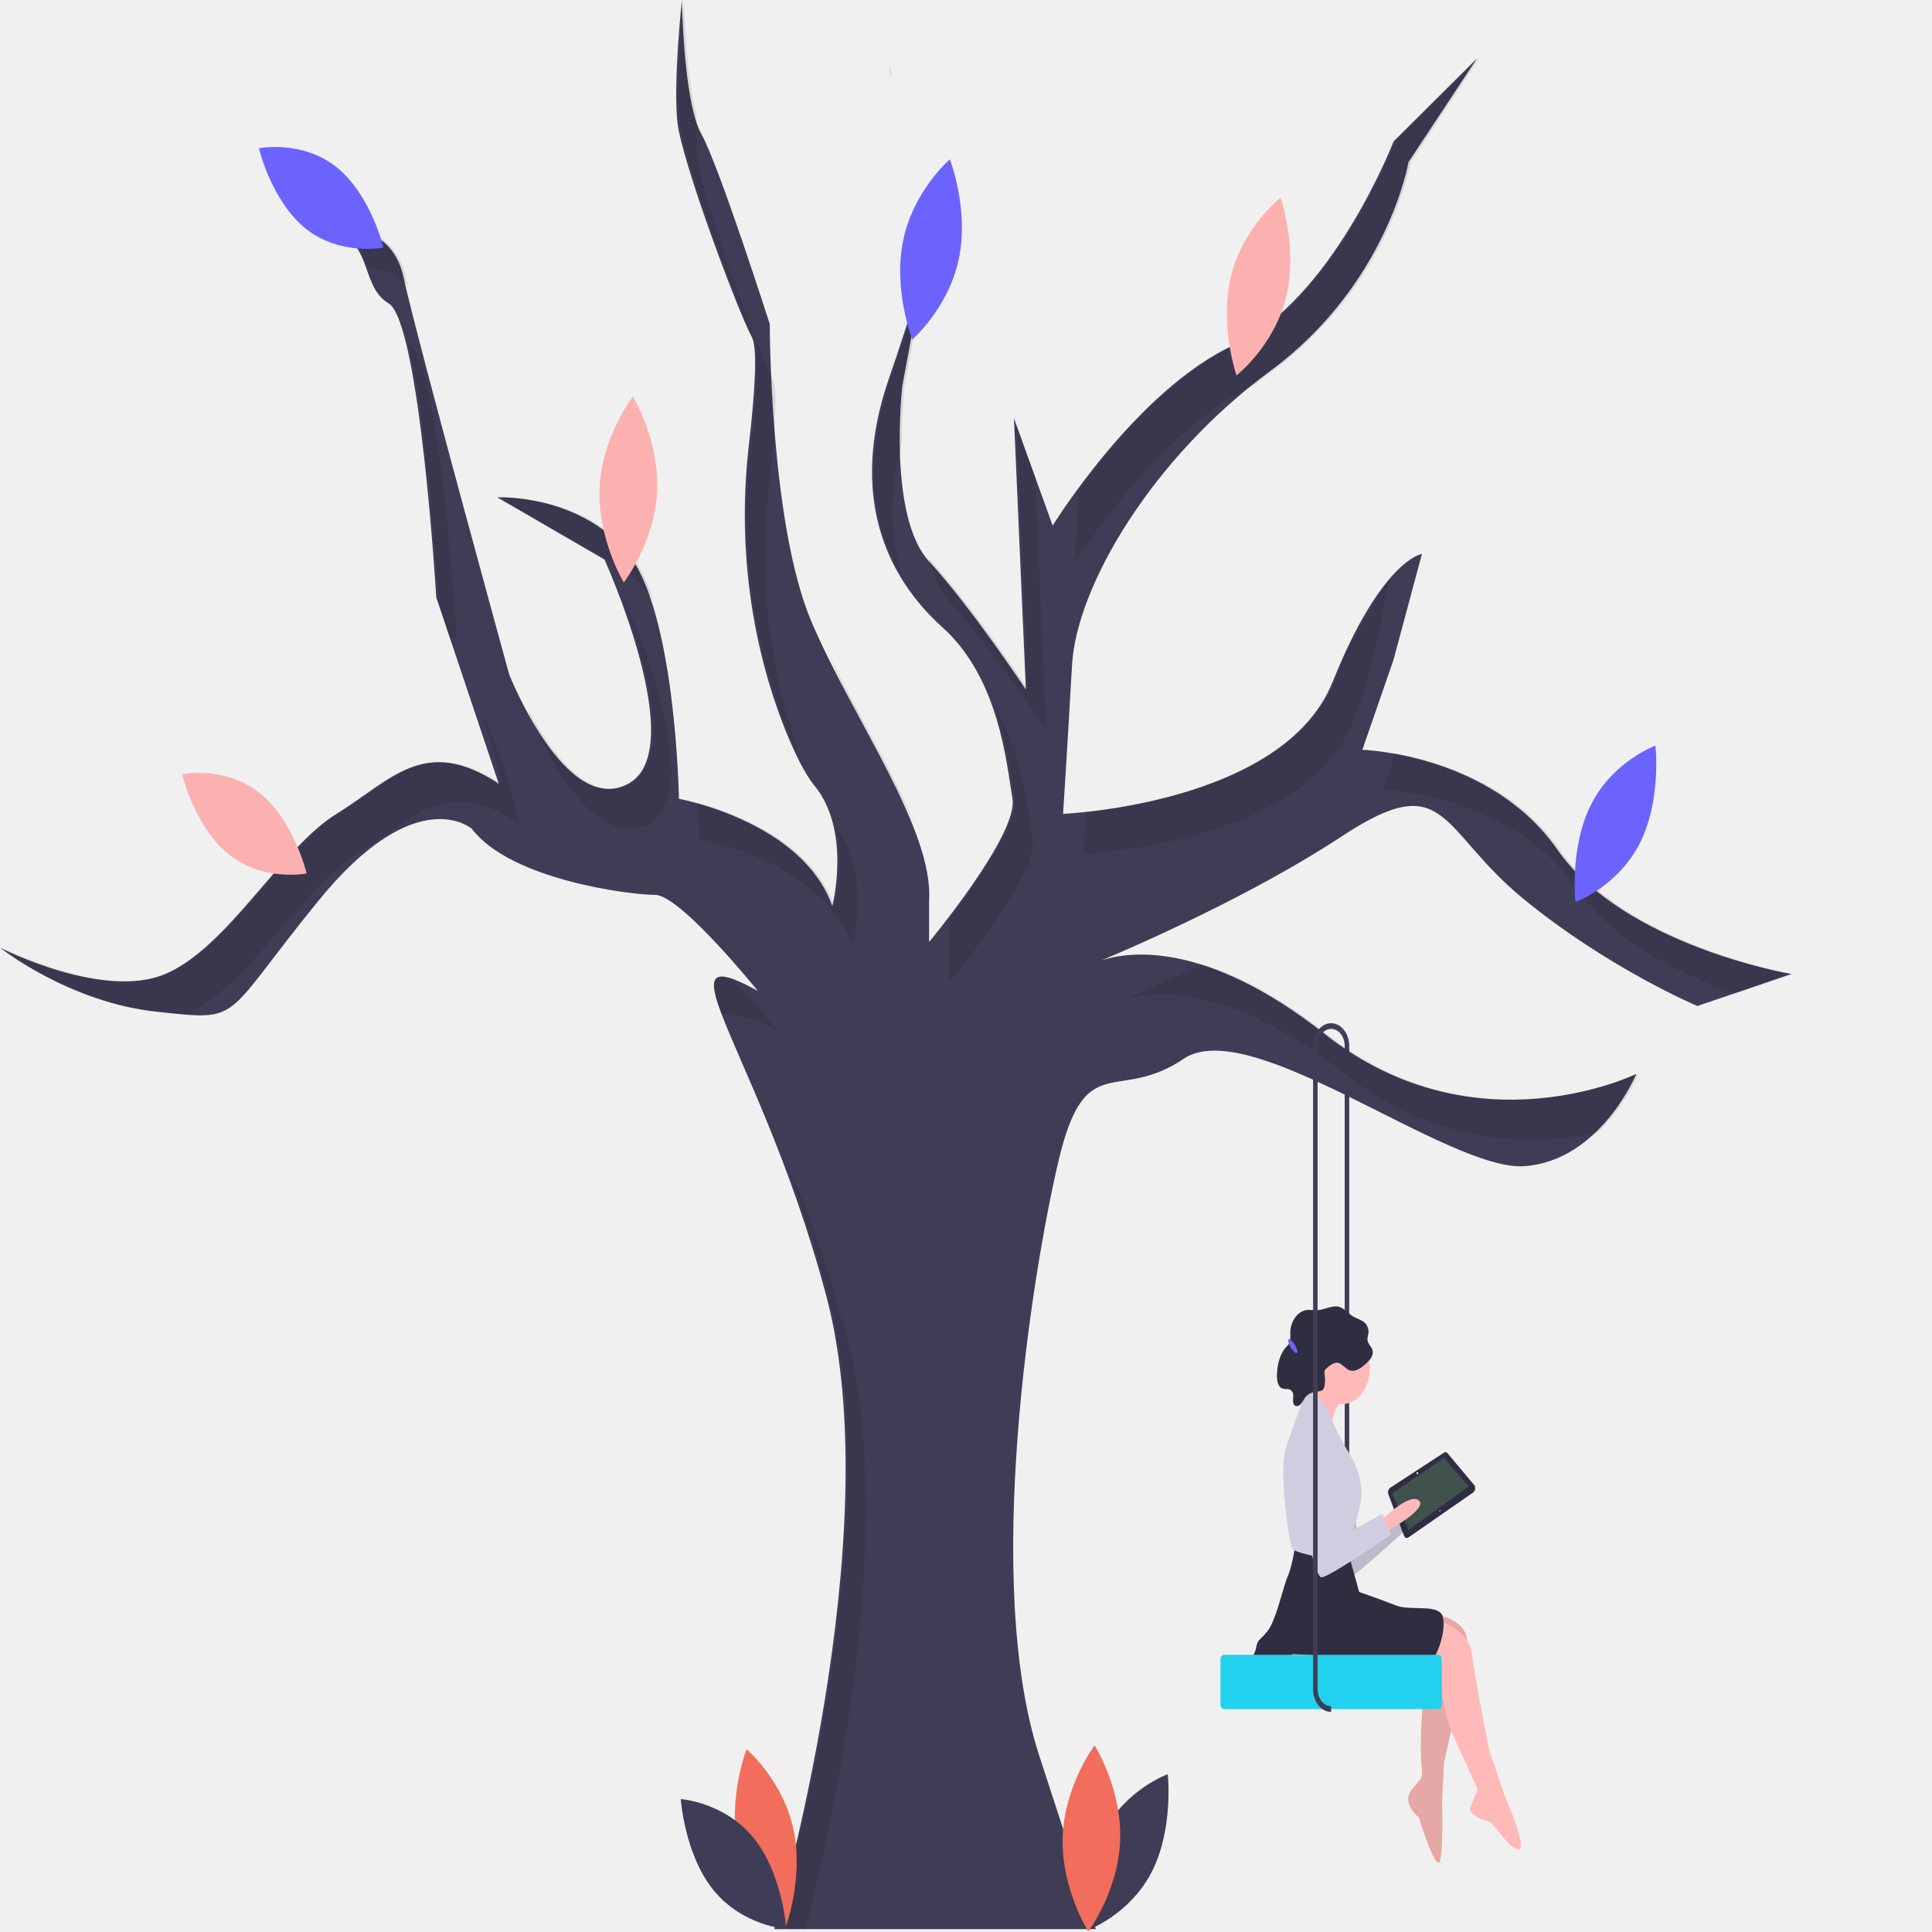
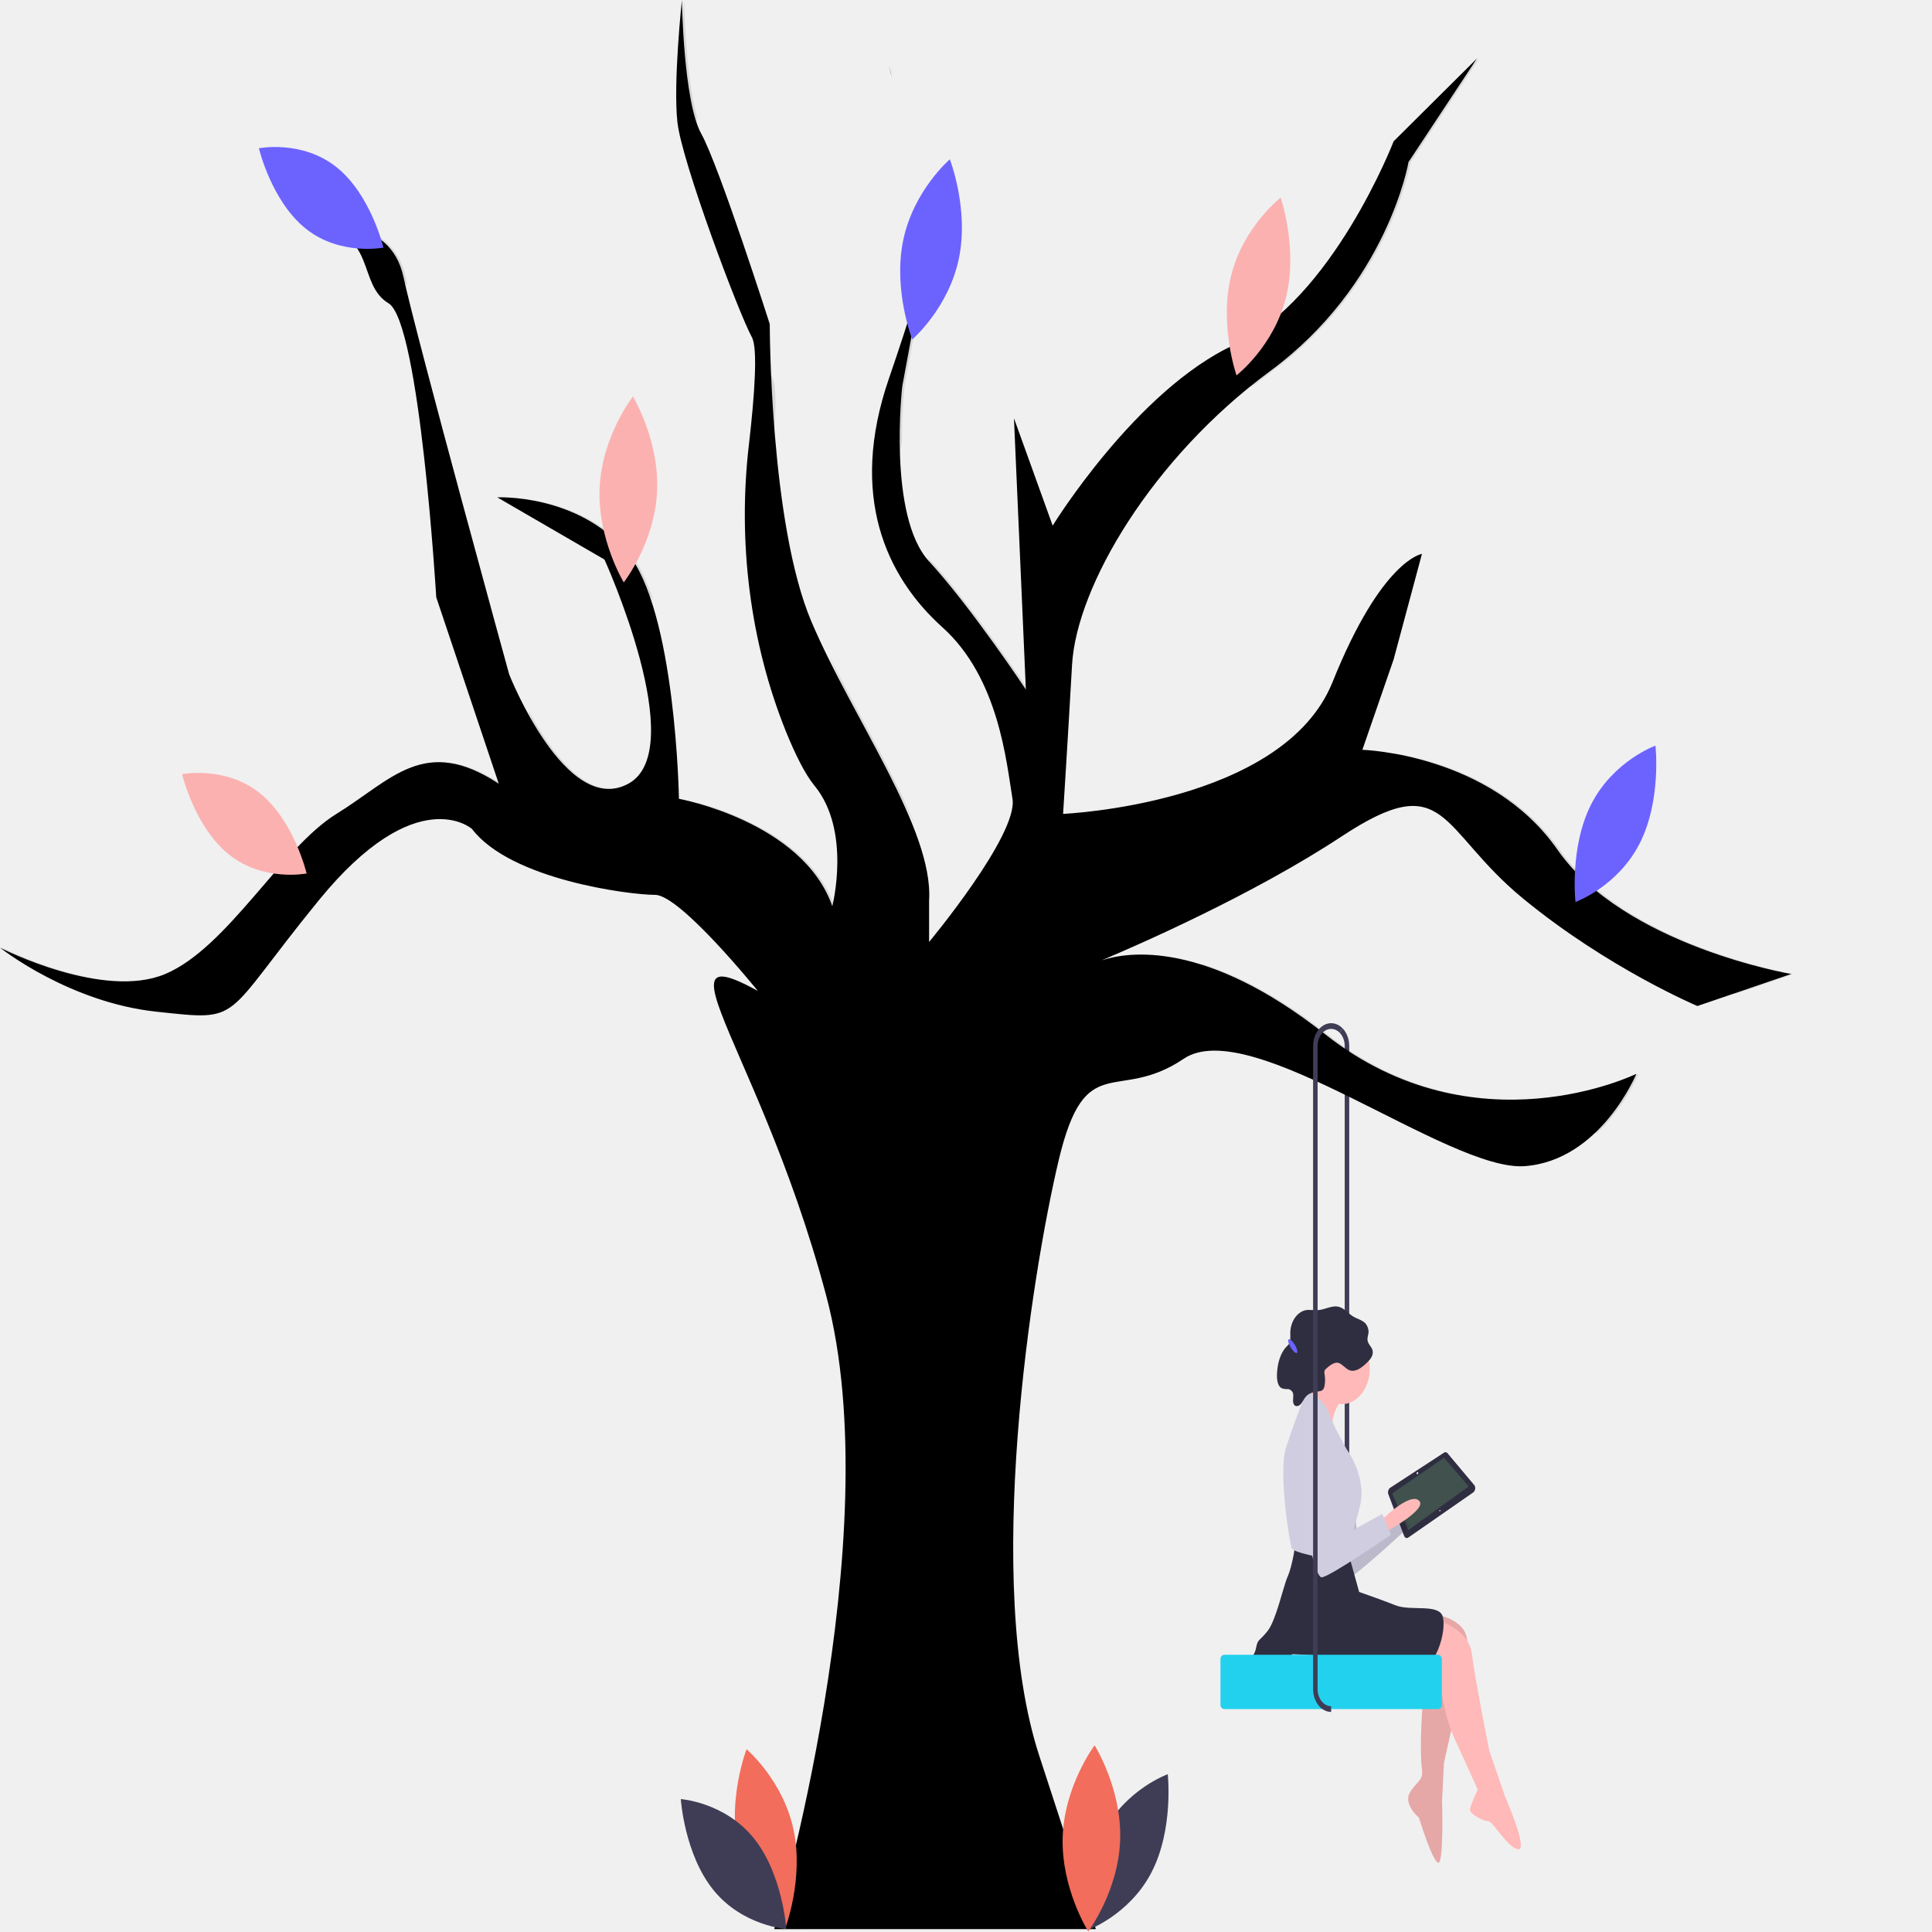
<svg xmlns="http://www.w3.org/2000/svg" width="475" height="475" viewBox="0 0 475 475" fill="none">
  <g clip-path="url(#clip0)">
    <path d="M331.72 410.953H330.609V257.178C330.61 256.551 330.5 255.933 330.287 255.367C330.074 254.801 329.764 254.303 329.38 253.908L330.082 252.818C330.594 253.345 331.007 254.009 331.291 254.763C331.574 255.518 331.721 256.343 331.72 257.178V410.953Z" fill="#3F3D56" />
    <path d="M218.574 16.326C218.862 17.156 219.076 18.023 219.213 18.912C218.902 17.556 218.658 16.635 218.574 16.326Z" fill="#3F3D56" />
    <path d="M228.426 59.284C228.426 59.284 228.426 60.254 227.599 63.753L228.426 59.284Z" fill="#3F3D56" />
-     <path d="M329.828 205.657C307.986 220.061 279.413 232.498 270.855 236.103C277.381 233.953 296.374 231.058 325.802 254.287C362.777 283.469 402.312 264.012 402.312 264.012C402.312 264.012 393.527 285.324 374.856 286.708C356.185 288.099 307.498 249.193 291.026 260.309C274.549 271.425 266.863 257.527 260.271 285.324C253.684 313.114 241.605 389.071 255.517 431.687L269.423 474.296H190.352C190.352 474.296 218.908 377.955 203.164 318.672C194.35 285.471 181.977 261.426 177.362 249.207C175.046 243.087 174.68 239.939 177.679 240.094C179.384 240.185 182.177 241.344 186.326 243.635C186.326 243.635 167.288 220.012 161.068 220.012C154.843 220.012 125.554 216.309 116.04 203.802C116.04 203.802 102.495 191.758 78.332 221.403C54.169 251.048 60.028 251.048 38.43 248.729C17.171 246.446 0.516 233.397 0 232.99C0.616 233.306 25.446 245.863 40.624 239.468C56.002 232.983 69.18 208.432 82.725 200.099C96.27 191.758 104.323 180.642 122.627 192.685L110.565 156.702L107.26 146.844L107.255 146.83C107.255 146.83 103.223 79.206 95.537 74.576C87.851 69.938 92.61 57.902 78.332 55.583C78.332 55.583 95.903 52.801 99.197 68.09C102.495 83.373 125.193 165.823 125.193 165.823C125.193 165.823 139.099 201.019 154.476 192.685C169.854 184.345 148.617 137.569 148.617 137.569L122.26 122.279C122.26 122.279 142.031 121.352 154.11 135.714C166.189 150.069 166.922 196.388 166.922 196.388C166.922 196.388 197.305 201.947 204.63 222.794C204.63 222.794 209.389 204.265 200.237 193.149C197.949 190.367 195.544 185.532 193.229 179.848C184.45 158.03 181.278 133.287 184.154 109.076C185.515 97.23 186.353 85.643 184.859 82.909C181.566 76.888 167.655 39.837 166.555 30.105C165.461 20.38 167.655 0.003 167.655 0.003C167.655 0.003 168.021 25.011 172.414 32.887C176.807 40.764 189.252 79.67 189.252 79.67C189.252 79.67 189.252 128.765 199.504 152.852C209.756 176.939 229.521 203.802 228.427 221.403V231.592C228.427 231.592 250.391 205.193 248.925 196.388C247.459 187.591 245.631 166.743 231.72 154.243C217.808 141.736 208.656 121.816 218.541 93.098C224.101 76.944 226.533 68.266 227.599 63.762L221.835 94.953C221.835 94.953 218.175 126.91 228.427 138.026C228.454 138.054 228.477 138.082 228.504 138.11C238.74 149.24 252.218 169.526 252.218 169.526L252.179 168.634L249.291 102.83L249.924 104.586L254.489 117.248L258.81 129.229C258.81 129.229 279.308 95.88 303.471 84.764C327.629 73.648 342.64 34.742 342.64 34.742L363.144 14.358L346.3 39.837C346.3 39.837 341.174 69.938 312.257 91.25C283.334 112.555 264.669 144.048 263.569 163.504C262.47 182.961 261.37 200.099 261.37 200.099C261.37 200.099 315.55 197.78 327.629 167.671C339.713 137.569 349.599 136.178 349.599 136.178L342.64 162.113L334.954 184.345C334.954 184.345 366.437 185.272 382.909 208.896C399.386 232.519 440.382 239.468 440.382 239.468L417.324 247.338C417.324 247.338 395.354 238.077 374.489 220.939C353.625 203.802 355.819 188.519 329.828 205.657Z" fill="#3F3D56" />
+     <path d="M329.828 205.657C307.986 220.061 279.413 232.498 270.855 236.103C277.381 233.953 296.374 231.058 325.802 254.287C362.777 283.469 402.312 264.012 402.312 264.012C402.312 264.012 393.527 285.324 374.856 286.708C356.185 288.099 307.498 249.193 291.026 260.309C274.549 271.425 266.863 257.527 260.271 285.324C253.684 313.114 241.605 389.071 255.517 431.687L269.423 474.296H190.352C190.352 474.296 218.908 377.955 203.164 318.672C194.35 285.471 181.977 261.426 177.362 249.207C175.046 243.087 174.68 239.939 177.679 240.094C179.384 240.185 182.177 241.344 186.326 243.635C186.326 243.635 167.288 220.012 161.068 220.012C154.843 220.012 125.554 216.309 116.04 203.802C116.04 203.802 102.495 191.758 78.332 221.403C54.169 251.048 60.028 251.048 38.43 248.729C17.171 246.446 0.516 233.397 0 232.99C0.616 233.306 25.446 245.863 40.624 239.468C56.002 232.983 69.18 208.432 82.725 200.099C96.27 191.758 104.323 180.642 122.627 192.685L110.565 156.702L107.26 146.844L107.255 146.83C107.255 146.83 103.223 79.206 95.537 74.576C87.851 69.938 92.61 57.902 78.332 55.583C78.332 55.583 95.903 52.801 99.197 68.09C102.495 83.373 125.193 165.823 125.193 165.823C125.193 165.823 139.099 201.019 154.476 192.685C169.854 184.345 148.617 137.569 148.617 137.569L122.26 122.279C122.26 122.279 142.031 121.352 154.11 135.714C166.189 150.069 166.922 196.388 166.922 196.388C166.922 196.388 197.305 201.947 204.63 222.794C204.63 222.794 209.389 204.265 200.237 193.149C197.949 190.367 195.544 185.532 193.229 179.848C184.45 158.03 181.278 133.287 184.154 109.076C185.515 97.23 186.353 85.643 184.859 82.909C181.566 76.888 167.655 39.837 166.555 30.105C165.461 20.38 167.655 0.003 167.655 0.003C167.655 0.003 168.021 25.011 172.414 32.887C176.807 40.764 189.252 79.67 189.252 79.67C189.252 79.67 189.252 128.765 199.504 152.852C209.756 176.939 229.521 203.802 228.427 221.403V231.592C228.427 231.592 250.391 205.193 248.925 196.388C247.459 187.591 245.631 166.743 231.72 154.243C217.808 141.736 208.656 121.816 218.541 93.098C224.101 76.944 226.533 68.266 227.599 63.762L221.835 94.953C221.835 94.953 218.175 126.91 228.427 138.026C228.454 138.054 228.477 138.082 228.504 138.11C238.74 149.24 252.218 169.526 252.218 169.526L252.179 168.634L249.291 102.83L249.924 104.586L254.489 117.248L258.81 129.229C258.81 129.229 279.308 95.88 303.471 84.764C327.629 73.648 342.64 34.742 342.64 34.742L363.144 14.358L346.3 39.837C346.3 39.837 341.174 69.938 312.257 91.25C283.334 112.555 264.669 144.048 263.569 163.504C262.47 182.961 261.37 200.099 261.37 200.099C261.37 200.099 315.55 197.78 327.629 167.671C339.713 137.569 349.599 136.178 349.599 136.178L342.64 162.113L334.954 184.345C334.954 184.345 366.437 185.272 382.909 208.896C399.386 232.519 440.382 239.468 440.382 239.468L417.324 247.338C417.324 247.338 395.354 238.077 374.489 220.939C353.625 203.802 355.819 188.519 329.828 205.657Z" fill="#000000" />
    <path opacity="0.1" d="M341.501 142.46C339.186 155.431 336.459 167.959 332.627 177.508C320.548 207.617 266.368 209.936 266.368 209.936C266.368 209.936 266.624 205.959 267.012 199.684C280.768 198.251 318.371 192.131 328.184 167.671C329.084 165.437 329.917 163.034 330.705 160.504L341.501 142.46Z" fill="black" />
    <path opacity="0.1" d="M257.217 179.361C257.217 179.361 243.672 158.977 233.425 147.861C231.176 145.429 229.599 141.986 228.505 138.108C228.416 137.799 228.333 137.482 228.25 137.166C228.488 137.461 228.727 137.749 228.983 138.023C237.951 147.755 249.453 164.591 252.18 168.631C252.563 169.207 252.774 169.524 252.774 169.524L249.925 104.584L254.49 117.246L257.217 179.361Z" fill="black" />
    <path opacity="0.1" d="M265.057 120.878C264.977 132.282 263.807 139.065 263.807 139.065C263.807 139.065 284.299 105.73 308.454 94.606C309.881 93.464 311.329 92.339 312.812 91.246C341.732 69.94 346.857 39.833 346.857 39.833L363.697 14.358L343.196 34.738C343.196 34.738 328.187 73.646 304.026 84.762C287.557 92.339 272.791 110.244 265.057 120.878Z" fill="black" />
    <path opacity="0.1" d="M233.423 231.239V241.429C233.423 241.429 255.388 215.028 253.923 206.227C252.803 199.497 251.463 185.726 244.675 174.024C247.734 182.867 248.666 191.493 249.48 196.39C250.53 202.701 239.533 218.061 233.227 226.248C233.448 227.896 233.514 229.571 233.423 231.239Z" fill="black" />
    <path opacity="0.1" d="M203.959 161.308C204.133 161.777 204.312 162.239 204.502 162.686C210.116 175.877 218.579 189.898 224.912 202.778C219.794 190.023 210.888 175.437 203.959 161.308Z" fill="black" />
    <path opacity="0.1" d="M326.357 254.288C314.314 244.784 304.021 239.655 295.613 237.057C286.793 241.257 279.533 244.389 275.88 245.927C282.431 243.781 301.411 240.931 330.8 264.125C353.858 282.323 377.912 281.606 392.752 278.488C396.856 274.57 400.296 269.648 402.867 264.015C402.867 264.015 363.331 283.468 326.357 254.288Z" fill="black" />
    <path opacity="0.1" d="M221.806 141.588C218.854 132.436 218.368 121.547 221.759 108.786C221.717 104.161 221.928 99.538 222.391 94.951L228.155 63.752C227.092 68.251 224.66 76.931 219.096 93.098C212.051 113.565 214.68 129.559 221.806 141.588Z" fill="black" />
    <path opacity="0.1" d="M383.466 208.895C372.041 192.513 353.401 187.047 343.046 185.235L339.952 194.183C339.952 194.183 371.435 195.11 387.909 218.732C397.044 231.832 413.72 239.801 426.765 244.304L440.94 239.465C440.94 239.465 399.939 232.517 383.466 208.895Z" fill="black" />
    <path opacity="0.1" d="M159.474 202.52C174.849 194.183 153.617 147.401 153.617 147.401L153.036 147.064C158.329 161.195 166.006 186.731 155.031 192.683C144.761 198.251 135.146 184.397 129.892 174.581C130.083 175.275 130.188 175.655 130.188 175.655C130.188 175.655 144.099 210.857 159.474 202.52Z" fill="black" />
    <path opacity="0.1" d="M209.627 232.626C209.627 232.626 214.26 214.557 205.557 203.401C207.691 213.012 205.185 222.789 205.185 222.789C199.521 206.665 180.059 199.689 171.535 197.356C171.865 202.725 171.921 206.224 171.921 206.224C171.921 206.224 202.306 211.783 209.627 232.626Z" fill="black" />
    <path opacity="0.1" d="M228.155 63.755C228.98 60.263 228.98 59.289 228.98 59.289L228.155 63.755Z" fill="black" />
    <path opacity="0.1" d="M45.402 249.389C45.476 249.359 45.551 249.331 45.624 249.3C61 242.816 74.179 218.267 87.724 209.93C101.268 201.593 109.322 190.476 127.626 202.519C127.626 202.519 124.424 185.935 118.218 175.039C120.274 180.727 121.935 186.63 123.183 192.682C104.879 180.639 96.826 191.756 83.281 200.093C69.736 208.43 56.557 232.979 41.182 239.463C25.806 245.948 0.547 232.979 0.547 232.979C0.547 232.979 17.387 246.411 38.985 248.727C41.456 248.992 43.564 249.226 45.402 249.389Z" fill="black" />
    <path opacity="0.1" d="M112.253 156.666C112.253 156.666 111.653 156.681 110.564 156.702L107.26 146.843C107.621 146.836 107.81 146.829 107.81 146.829C107.81 146.829 105.266 104.178 100.368 84.3C100.429 84.335 100.479 84.377 100.535 84.412C108.221 89.043 112.253 156.666 112.253 156.666Z" fill="black" />
    <path opacity="0.1" d="M198.024 474.298C204.732 448.281 220.863 376.339 208.163 328.506C202.678 307.849 197.594 294.676 193.297 286.272C196.511 294.228 200.025 304.75 203.72 318.669C219.461 377.956 190.907 474.298 190.907 474.298H198.024Z" fill="black" />
    <path opacity="0.1" d="M191.324 253.471C186.906 251.013 182.179 249.569 177.362 249.206C175.046 243.086 174.68 239.938 177.679 240.092C178.512 240.282 179.35 240.507 180.183 240.767C186.07 246.95 191.324 253.471 191.324 253.471Z" fill="black" />
    <path opacity="0.1" d="M92.219 70.073C92.637 70.963 93.143 71.781 93.725 72.508C93.297 71.627 92.792 70.81 92.219 70.073Z" fill="black" />
    <path opacity="0.1" d="M159.109 145.549C159.674 146.226 160.205 146.949 160.696 147.714C159.092 142.837 157.112 138.619 154.666 135.712C142.585 121.353 122.817 122.28 122.817 122.28L147.608 136.656C151.856 138.662 155.761 141.68 159.109 145.549Z" fill="black" />
    <path opacity="0.1" d="M185.416 82.909C186.91 85.64 186.071 97.227 184.707 109.077C181.831 133.287 185.005 158.028 193.784 179.845C194.951 182.764 196.253 185.593 197.685 188.317C189.319 166.823 186.341 142.608 189.15 118.914C190.514 107.064 191.353 95.477 189.859 92.747C186.564 86.725 172.653 49.671 171.555 39.944C171.226 36.17 171.149 32.368 171.326 28.578C168.482 18.37 168.21 0 168.21 0C168.21 0 166.014 20.38 167.112 30.107C168.21 39.834 182.121 76.888 185.416 82.909Z" fill="black" />
    <path opacity="0.1" d="M219.761 18.874C219.614 17.959 219.391 17.065 219.096 16.209C219.096 16.209 219.378 17.209 219.761 18.874Z" fill="black" />
    <path opacity="0.1" d="M90.46 65.526C93.687 66.026 97.398 67.278 100.229 70.183C100.044 69.393 99.883 68.684 99.755 68.089C96.46 52.804 78.888 55.583 78.888 55.583C86.829 56.871 88.88 61.169 90.46 65.526Z" fill="black" />
    <path d="M343.621 372.416C343.621 372.416 349.903 364.078 352.474 365.755C355.045 367.433 345.081 374.889 345.081 374.889L343.621 372.416Z" fill="#FFB9B9" />
    <path opacity="0.1" d="M343.621 372.416C343.621 372.416 349.903 364.078 352.474 365.755C355.045 367.433 345.081 374.889 345.081 374.889L343.621 372.416Z" fill="black" />
    <path d="M324.453 354.215C324.453 354.215 322.144 359.453 322.748 365.098C323.353 370.744 328.879 388.86 330.758 388.538C332.637 388.216 346.554 375.241 346.554 375.241L343.899 370.552L333.732 378.346C333.732 378.346 332.184 350.47 324.453 354.215Z" fill="#D0CDE1" />
    <path d="M362.151 366.965L346.301 377.98C346.209 378.057 346.105 378.108 345.996 378.128C345.887 378.149 345.776 378.14 345.67 378.1C345.564 378.061 345.467 377.992 345.384 377.9C345.301 377.808 345.236 377.693 345.192 377.565L341.309 367.297C341.235 367.004 341.247 366.688 341.343 366.405C341.438 366.123 341.61 365.893 341.828 365.758L354.987 357.176C355.149 357.053 355.342 357.009 355.527 357.054C355.713 357.099 355.879 357.229 355.994 357.42L362.567 365.255C362.632 365.401 362.672 365.562 362.686 365.728C362.7 365.894 362.688 366.063 362.649 366.223C362.61 366.382 362.545 366.531 362.46 366.658C362.374 366.786 362.269 366.89 362.151 366.965Z" fill="#2F2E41" />
    <path d="M361.094 365.449L346.235 376.194L342.281 367.178L355.028 358.407L361.094 365.449Z" fill="#40514E" />
    <path d="M348.627 362.341C348.705 362.223 348.703 362.061 348.624 361.977C348.545 361.894 348.418 361.921 348.341 362.039C348.263 362.156 348.265 362.319 348.344 362.402C348.423 362.486 348.55 362.458 348.627 362.341Z" fill="#F2F2F2" />
    <path d="M354.097 371.516C354.148 371.438 354.148 371.329 354.095 371.273C354.042 371.218 353.958 371.236 353.906 371.314C353.854 371.393 353.855 371.501 353.908 371.557C353.961 371.613 354.045 371.594 354.097 371.516Z" fill="#F2F2F2" />
    <path opacity="0.1" d="M324.453 354.215C324.453 354.215 322.144 359.453 322.748 365.098C323.353 370.744 328.879 388.86 330.758 388.538C332.637 388.216 346.554 375.241 346.554 375.241L343.899 370.552L333.732 378.346C333.732 378.346 332.184 350.47 324.453 354.215Z" fill="black" />
    <path d="M339.374 374.01C339.374 374.01 346.484 366.813 348.854 368.912C351.224 371.011 340.559 376.708 340.559 376.708L339.374 374.01Z" fill="#FFB9B9" />
    <path d="M329.894 345.224C333.69 345.224 336.767 341.33 336.767 336.528C336.767 331.725 333.69 327.832 329.894 327.832C326.098 327.832 323.021 331.725 323.021 336.528C323.021 341.33 326.098 345.224 329.894 345.224Z" fill="#FFB9B9" />
    <path d="M353.593 397.099C353.593 397.099 360.939 398.298 360.702 403.995C360.465 409.693 355.014 433.381 355.014 433.381L354.54 442.677C354.54 442.677 355.014 458.269 353.593 457.969C352.171 457.669 348.853 446.875 348.853 446.875C348.853 446.875 344.824 443.576 346.72 440.578C348.616 437.579 350.038 437.879 349.564 434.58C349.09 431.282 349.327 417.489 350.749 413.291C352.171 409.093 352.999 406.777 352.999 406.777L348.379 406.394L353.593 397.099Z" fill="#FFB9B9" />
    <path opacity="0.1" d="M353.593 397.099C353.593 397.099 360.939 398.298 360.702 403.995C360.465 409.693 355.014 433.381 355.014 433.381L354.54 442.677C354.54 442.677 355.014 458.269 353.593 457.969C352.171 457.669 348.853 446.875 348.853 446.875C348.853 446.875 344.824 443.576 346.72 440.578C348.616 437.579 350.038 437.879 349.564 434.58C349.09 431.282 349.327 417.489 350.749 413.291C352.171 409.093 352.999 406.777 352.999 406.777L348.379 406.394L353.593 397.099Z" fill="black" />
    <path d="M354.067 398.597C354.067 398.597 361.177 400.696 361.888 406.693C362.599 412.69 366.154 430.381 366.154 430.381L369.946 441.476C369.946 441.476 375.87 454.969 373.264 454.669C370.657 454.37 367.102 447.773 365.917 447.773C364.732 447.773 361.177 445.974 361.414 444.774C361.651 443.575 363.31 439.977 363.31 439.977L357.576 427.34C356.469 424.9 355.632 422.28 355.089 419.552C354.5 416.592 353.83 412.967 353.83 411.79C353.83 409.691 349.09 408.792 349.09 408.792L354.067 398.597Z" fill="#FFB9B9" />
    <path d="M330.842 379.407L334.16 391.401C334.16 391.401 339.374 393.201 343.165 394.7C346.957 396.199 354.067 394.1 354.778 397.698C355.489 401.297 353.356 407.594 351.223 409.093C349.09 410.592 347.905 412.091 341.033 409.693C334.16 407.294 317.807 406.694 317.807 406.694C316.222 407.897 314.437 408.616 312.593 408.793C309.513 409.093 308.802 409.393 307.854 408.493C306.906 407.594 308.328 407.594 308.802 405.195C309.276 402.796 309.513 403.695 311.645 400.997C313.778 398.298 315.437 390.202 316.622 387.503C317.807 384.805 318.518 379.407 318.518 379.407H330.842Z" fill="#2F2E41" />
    <path d="M330.368 343.724C329.507 344.52 328.802 345.556 328.309 346.752C327.816 347.948 327.547 349.272 327.524 350.621C327.524 355.119 320.414 345.823 320.414 345.823C320.414 345.823 324.206 339.826 324.206 338.027C324.206 336.228 330.368 343.724 330.368 343.724Z" fill="#FFB9B9" />
    <path d="M321.362 341.923C321.362 341.923 325.628 344.022 326.576 347.02C327.524 350.019 331.079 356.316 331.079 356.316C331.079 356.316 336.056 362.913 334.397 370.109C332.738 377.306 331.316 379.105 331.316 380.304C331.316 381.504 328.946 383.603 327.05 383.303C325.154 383.003 318.044 381.803 317.57 380.604C317.096 379.405 314.253 362.313 316.148 356.016C317.686 351.204 319.427 346.5 321.362 341.923Z" fill="#D0CDE1" />
    <path d="M331.887 336.923C333.425 337.385 334.935 336.145 336.195 334.916C336.911 334.218 337.698 333.222 337.479 332.099C337.284 331.102 336.356 330.537 336.221 329.524C336.128 328.821 336.453 328.136 336.479 327.422C336.456 326.879 336.315 326.354 336.071 325.904C335.828 325.455 335.492 325.1 335.099 324.876C334.35 324.365 333.5 324.153 332.73 323.696C331.555 322.998 330.578 321.74 329.322 321.337C327.607 320.787 325.861 321.959 324.098 322.111C323.03 322.202 321.95 321.918 320.894 322.139C319.887 322.397 318.978 323.076 318.314 324.067C317.649 325.057 317.267 326.303 317.23 327.601C317.217 328.556 317.367 329.62 316.917 330.377C316.74 330.638 316.537 330.87 316.314 331.068C314.746 332.672 314.034 335.353 313.953 337.936C313.913 339.207 314.124 340.717 315.015 341.257C315.493 341.464 315.997 341.552 316.501 341.518C316.754 341.505 317.006 341.57 317.235 341.708C317.463 341.846 317.662 342.053 317.813 342.31C318.219 343.217 317.61 344.555 318.141 345.346C318.54 345.94 319.318 345.743 319.784 345.236C320.25 344.73 320.541 344.002 320.982 343.461C321.841 342.408 323.115 342.218 324.293 342.058C324.642 342.054 324.981 341.913 325.264 341.655C325.478 341.371 325.617 341.01 325.662 340.621C325.817 339.728 325.819 338.803 325.668 337.909C325.594 337.632 325.584 337.333 325.641 337.05C325.719 336.848 325.839 336.678 325.989 336.557C326.718 335.863 327.997 334.854 328.945 335.045C329.998 335.257 330.826 336.604 331.887 336.923Z" fill="#2F2E41" />
    <path d="M322.31 352.718C322.31 352.718 319.466 357.515 319.466 363.212C319.466 368.91 323.021 387.801 324.917 387.801C326.813 387.801 341.98 377.306 341.98 377.306L339.847 372.208L328.946 378.205C328.946 378.205 330.367 350.319 322.31 352.718Z" fill="#D0CDE1" />
    <path d="M353.488 406.842H301.064C300.512 406.842 300.064 407.29 300.064 407.842V419.192C300.064 419.745 300.512 420.192 301.064 420.192H353.488C354.041 420.192 354.488 419.745 354.488 419.192V407.842C354.488 407.29 354.041 406.842 353.488 406.842Z" fill="#22D1EE" />
    <path d="M327.276 420.895C326.098 420.893 324.969 420.301 324.136 419.247C323.303 418.193 322.835 416.764 322.833 415.274V257.176C322.834 256.113 323.072 255.072 323.52 254.173C323.969 253.275 324.61 252.556 325.369 252.099C326.128 251.643 326.973 251.468 327.807 251.595C328.641 251.722 329.43 252.146 330.081 252.817L329.379 253.906C328.891 253.403 328.299 253.085 327.674 252.99C327.048 252.895 326.414 253.026 325.845 253.368C325.276 253.711 324.796 254.25 324.459 254.924C324.123 255.598 323.944 256.379 323.944 257.176V415.274C323.945 416.392 324.297 417.463 324.921 418.254C325.546 419.044 326.393 419.488 327.276 419.49V420.895Z" fill="#3F3D56" />
    <path d="M318.879 332.598C319.118 332.355 318.845 331.422 318.269 330.515C317.693 329.607 317.032 329.068 316.793 329.311C316.554 329.554 316.827 330.487 317.403 331.395C317.979 332.302 318.64 332.841 318.879 332.598Z" fill="#6C63FF" />
    <path d="M271.296 450.499C265.837 461.093 267.332 474.566 267.332 474.566C267.332 474.566 277.68 470.864 283.14 460.271C288.599 449.678 287.104 436.204 287.104 436.204C287.104 436.204 276.756 439.906 271.296 450.499Z" fill="#3F3D56" />
    <path d="M275.398 452.372C274.966 465.007 267.554 474.863 267.554 474.863C267.554 474.863 260.84 464.235 261.272 451.6C261.703 438.965 269.116 429.108 269.116 429.108C269.116 429.108 275.829 439.737 275.398 452.372Z" fill="#F26D5B" />
    <path d="M181.447 454.506C184.057 466.714 192.997 474.275 192.997 474.275C192.997 474.275 197.706 462.043 195.096 449.835C192.485 437.627 183.545 430.066 183.545 430.066C183.545 430.066 178.837 442.299 181.447 454.506Z" fill="#F26D5B" />
    <path d="M185.281 451.886C192.444 460.707 193.318 474.268 193.318 474.268C193.318 474.268 182.581 473.526 175.419 464.704C168.257 455.883 167.382 442.322 167.382 442.322C167.382 442.322 178.119 443.064 185.281 451.886Z" fill="#3F3D56" />
    <path d="M161.543 120.889C160.921 133.511 153.36 143.186 153.36 143.186C153.36 143.186 146.809 132.397 147.431 119.775C148.054 107.153 155.615 97.478 155.615 97.478C155.615 97.478 162.166 108.267 161.543 120.889Z" fill="#FCB1B1" />
    <path d="M82.731 41.095C91.187 47.84 94.271 60.874 94.271 60.874C94.271 60.874 83.646 62.973 75.191 56.228C66.735 49.484 63.651 36.45 63.651 36.45C63.651 36.45 74.276 34.351 82.731 41.095Z" fill="#6C63FF" />
    <path d="M63.849 194.976C72.304 201.721 75.388 214.755 75.388 214.755C75.388 214.755 64.764 216.854 56.308 210.109C47.853 203.365 44.769 190.33 44.769 190.33C44.769 190.33 55.394 188.231 63.849 194.976Z" fill="#FCB1B1" />
    <path d="M235.741 63.592C233.191 75.82 224.288 83.451 224.288 83.451C224.288 83.451 219.52 71.257 222.069 59.028C224.619 46.8 233.522 39.169 233.522 39.169C233.522 39.169 238.291 51.364 235.741 63.592Z" fill="#6C63FF" />
    <path d="M316.176 73.125C313.179 85.19 304.005 92.288 304.005 92.288C304.005 92.288 299.69 79.826 302.687 67.761C305.684 55.696 314.858 48.598 314.858 48.598C314.858 48.598 319.173 61.06 316.176 73.125Z" fill="#FCB1B1" />
    <path d="M403.112 207.4C397.683 218.018 387.346 221.768 387.346 221.768C387.346 221.768 385.811 208.302 391.24 197.683C396.669 187.064 407.006 183.314 407.006 183.314C407.006 183.314 408.541 196.781 403.112 207.4Z" fill="#6C63FF" />
  </g>
  <defs>
    <clipPath id="clip0">
      <rect width="475" height="475" fill="white" />
    </clipPath>
  </defs>
</svg>
